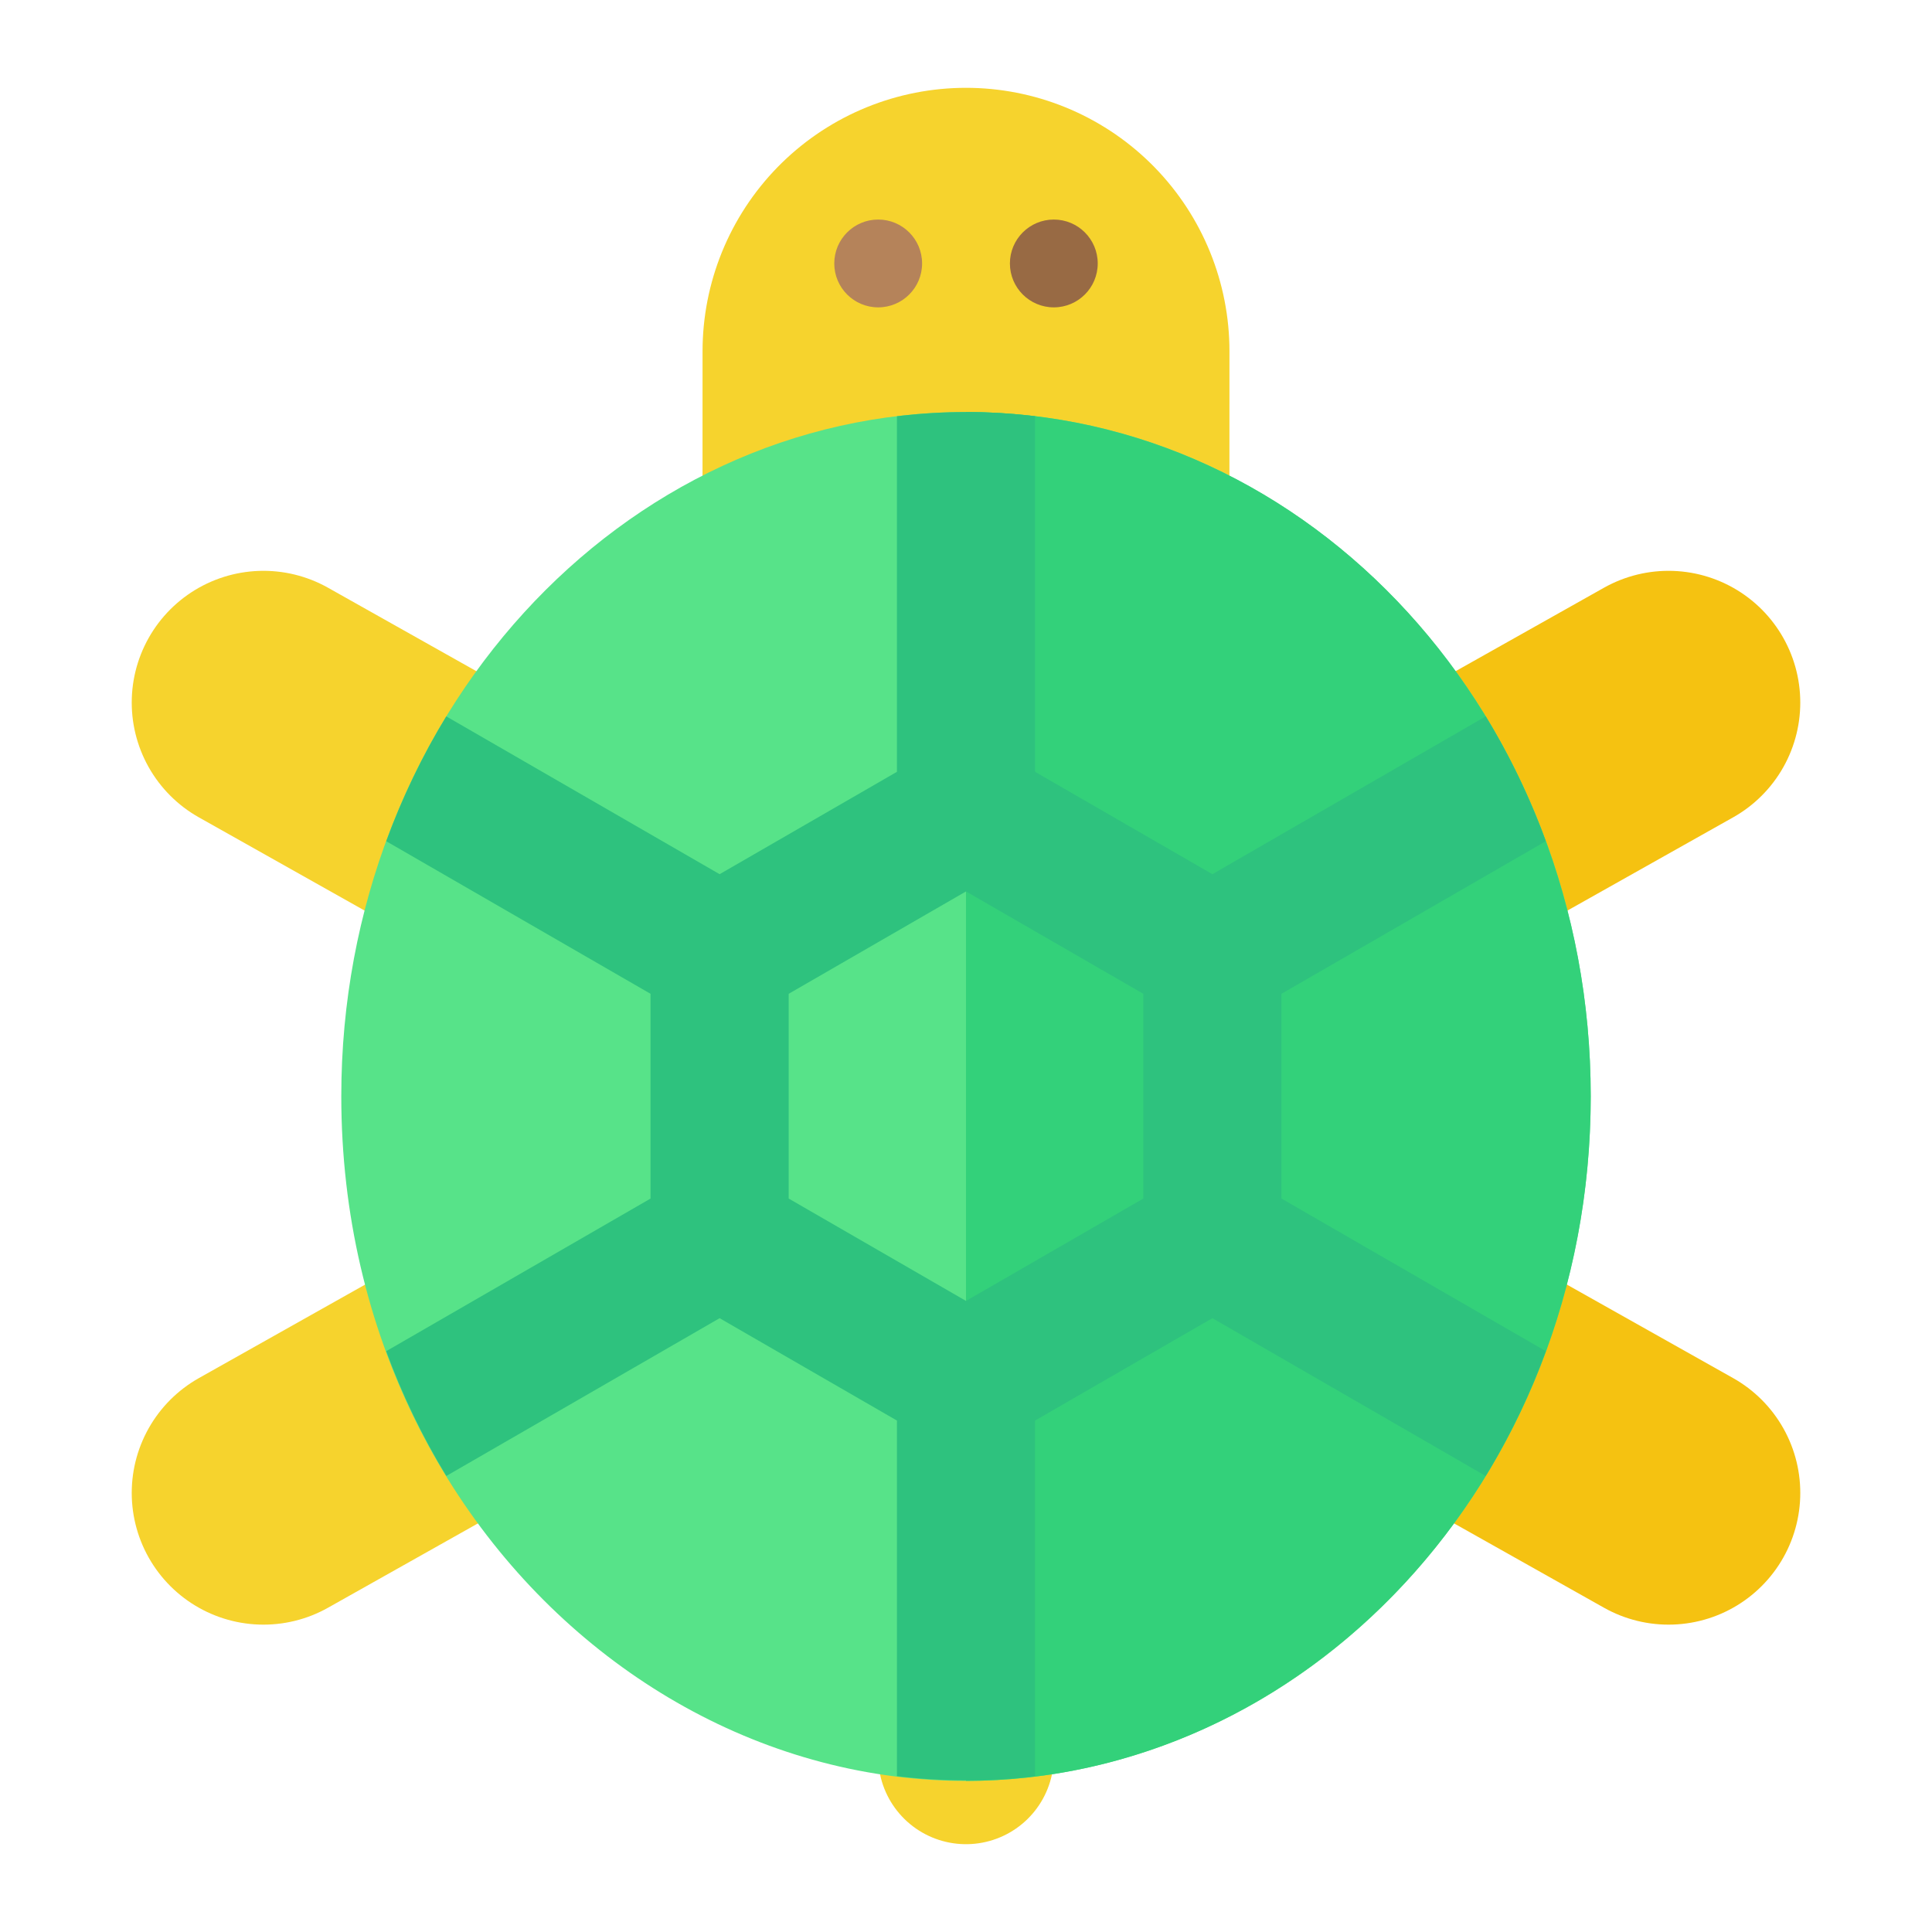
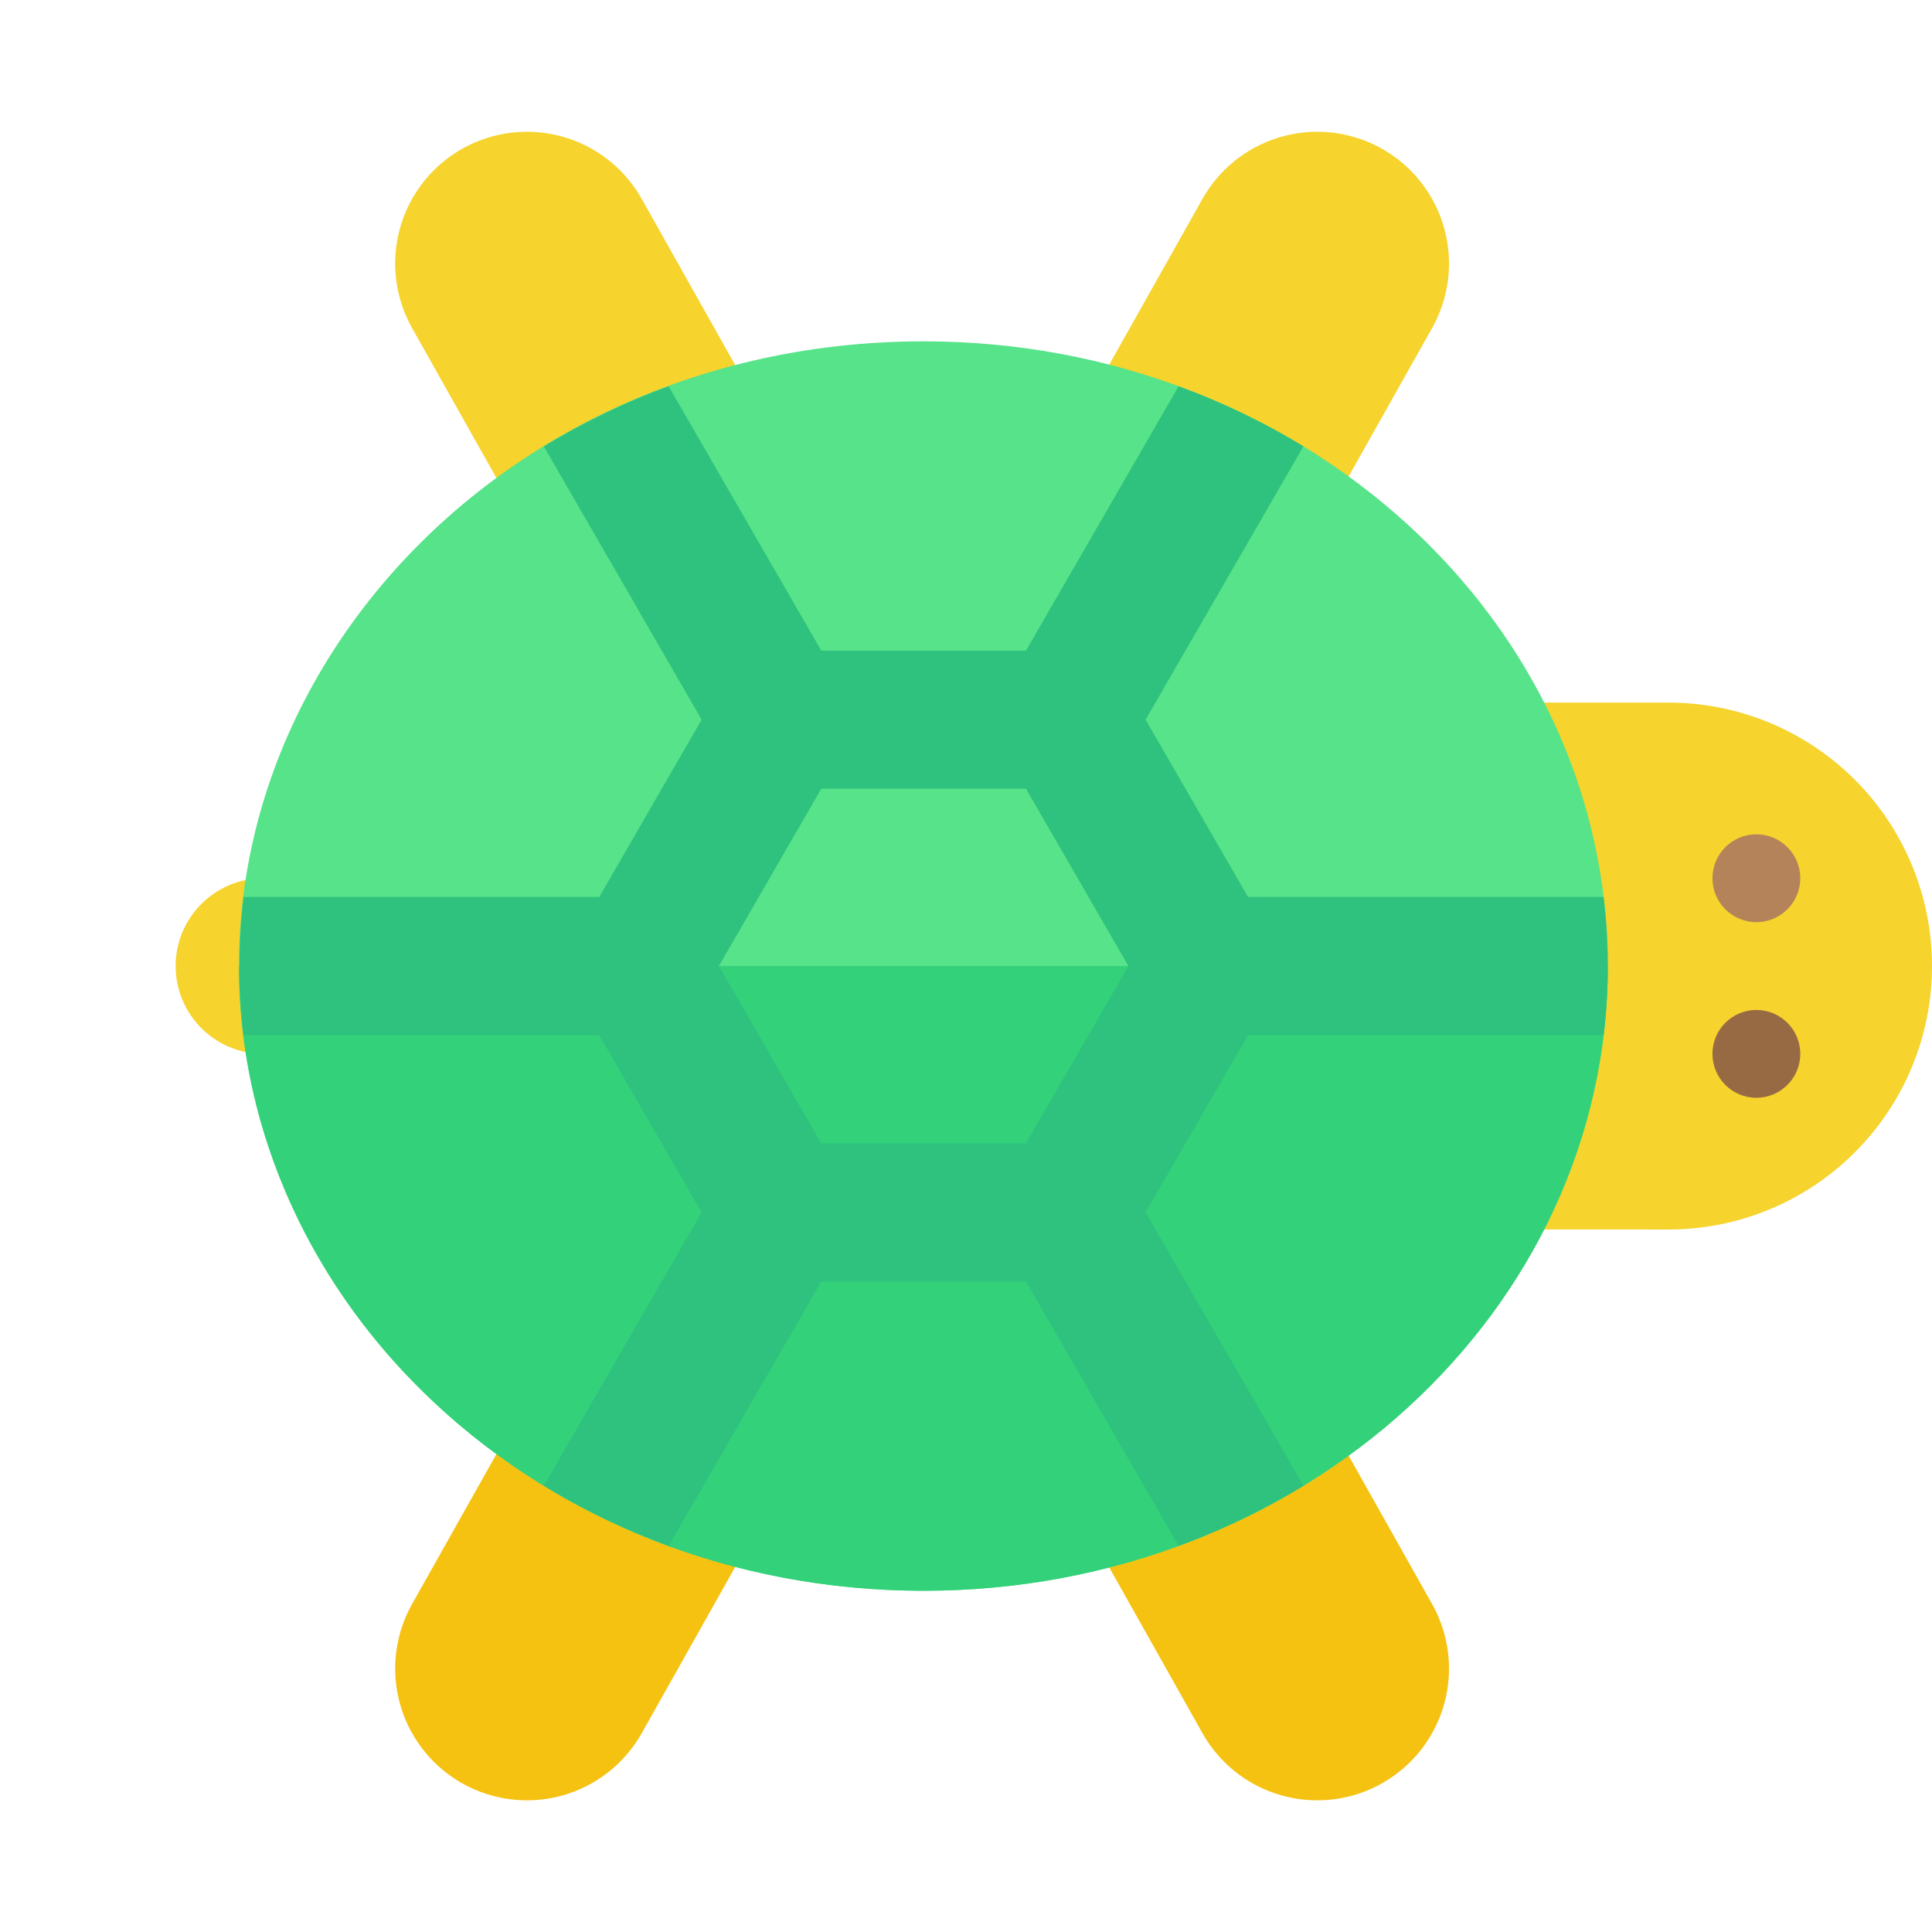
<svg xmlns="http://www.w3.org/2000/svg" id="vector" width="22" height="22" viewBox="0 0 458.333 458.333" version="1.1">
  <defs id="defs1" />
-   <path style="display:inline;opacity:1;fill:none;stroke:#f6d32d;stroke-width:41.667;stroke-linecap:round;stroke-dasharray:none" d="m 229.167,354.167 v 62.5" id="path3" />
-   <path style="display:inline;opacity:1;fill:none;stroke:#f5c211;stroke-width:62.5;stroke-linecap:round;stroke-dasharray:none" d="M 395.833,166.667 229.167,260.417" id="path2" />
-   <path style="display:inline;opacity:1;fill:none;stroke:#f6d32d;stroke-width:62.5;stroke-linecap:round;stroke-dasharray:none" d="m 229.167,260.417 -166.667,93.75" id="path6" />
-   <path style="display:inline;opacity:1;fill:none;stroke:#f5c211;stroke-width:62.5;stroke-linecap:round;stroke-dasharray:none;stroke-opacity:1" d="m 229.167,260.417 166.667,93.75" id="path5" />
-   <path style="display:inline;opacity:1;fill:none;stroke:#f6d32d;stroke-width:62.5;stroke-linecap:round;stroke-dasharray:none" d="M 62.5,166.667 229.167,260.417" id="path4" />
-   <path style="opacity:1;fill:none;stroke:#f6d32d;stroke-width:125;stroke-linecap:round;stroke-dasharray:none" d="m 229.167,83.333 -0.023,99.927" id="path1" />
-   <g id="g4" style="display:inline;stroke:#26a269" transform="translate(-20.83333,20.83333)">
+   <path style="display:inline;opacity:1;fill:none;stroke:#f6d32d;stroke-width:41.667;stroke-linecap:round;stroke-dasharray:none" d="M 125,229.178 H 62.5" id="path3" />
+   <path style="display:inline;opacity:1;fill:none;stroke:#f5c211;stroke-width:62.5;stroke-linecap:round;stroke-dasharray:none" d="M 312.5,395.845 218.75,229.178" id="path2" />
+   <path style="display:inline;opacity:1;fill:none;stroke:#f6d32d;stroke-width:62.5;stroke-linecap:round;stroke-dasharray:none" d="M 218.75,229.178 125,62.511" id="path6" />
+   <path style="display:inline;opacity:1;fill:none;stroke:#f5c211;stroke-width:62.5;stroke-linecap:round;stroke-dasharray:none;stroke-opacity:1" d="M 218.75,229.178 125,395.845" id="path5" />
+   <path style="display:inline;opacity:1;fill:none;stroke:#f6d32d;stroke-width:62.5;stroke-linecap:round;stroke-dasharray:none" d="M 312.5,62.511 218.75,229.178" id="path4" />
+   <path style="opacity:1;fill:none;stroke:#f6d32d;stroke-width:125;stroke-linecap:round;stroke-dasharray:none" d="m 395.833,229.178 -99.927,-0.023" id="path1" />
+   <g id="g4" style="display:inline;stroke:#26a269" transform="rotate(90,239.5776,218.7557)">
    <path fill="#f3b73f" d="m 362.779,266.957 c -4.32,22.184 -13.866,42.809 -27.605,59.647 -6.415,7.861 -4.206,19.611 4.613,24.612 l 43.702,24.782 c 25.456,14.451 57.938,5.491 72.398,-19.979 14.433,-25.502 5.461,-57.976 -19.991,-72.409 l -48.947,-27.771 c -9.692,-5.5 -22.022,0.088 -24.17,11.118 z" stroke-linejoin="miter" stroke-linecap="butt" stroke="#000000" stroke-opacity="0" stroke-width="0.96" fill-rule="nonzero" id="path_0" style="display:none;stroke:#26a269" />
    <path fill="#f3b73f" d="m 380.341,99.422 -42.851,25.617 c -8.702,5.202 -10.631,16.991 -4.058,24.697 14.092,16.521 24.052,36.941 28.798,59.053 2.353,10.96 14.803,16.381 24.429,10.623 l 48.183,-28.813 c 25.129,-15.024 33.353,-47.7 18.331,-72.841 -10e-4,-0.002 -10e-4,-0.005 -0.002,-0.006 -15.021,-25.109 -47.687,-33.351 -72.83,-18.33 z" stroke-linejoin="miter" stroke-linecap="butt" stroke="#000000" stroke-opacity="0" stroke-width="0.96" fill-rule="nonzero" id="path_1" style="display:none;stroke:#26a269" />
    <path fill="#ffc843" d="m 288.215,361.476 c -23.965,9.437 -51.117,9.968 -76.427,0 -10.749,-4.234 -22.389,3.712 -22.389,15.246 v 58.437 c 0,33.415 27.185,60.601 60.603,60.601 33.418,0 60.601,-27.186 60.601,-60.601 v -58.437 c 0,-11.535 -11.644,-19.48 -22.388,-15.246 z" stroke-linejoin="miter" stroke-linecap="butt" stroke="#000000" stroke-opacity="0" stroke-width="0.96" fill-rule="nonzero" id="path_2" style="display:none;stroke:#26a269" />
    <path fill="#f3b73f" d="m 250.002,495.76 c -0.002,0 -0.002,0 -0.003,0 V 368.742 c 13.121,-0.002 26.077,-2.487 38.216,-7.267 10.744,-4.233 22.389,3.711 22.389,15.246 v 58.438 c -10e-4,33.415 -27.186,60.601 -60.602,60.601 z" stroke-linejoin="miter" stroke-linecap="butt" stroke="#000000" stroke-opacity="0" stroke-width="0.96" fill-rule="nonzero" id="path_3" style="display:none;stroke:#26a269" />
    <path fill="#ffc843" d="m 113.054,255.838 -48.949,27.773 c -25.449,14.431 -34.422,46.905 -19.999,72.388 14.47,25.488 46.951,34.449 72.416,19.994 l 43.694,-24.777 c 8.826,-5.006 11.022,-16.758 4.613,-24.612 -13.741,-16.838 -23.286,-37.463 -27.605,-59.647 -2.153,-11.046 -14.5,-16.606 -24.17,-11.119 z" stroke-linejoin="miter" stroke-linecap="butt" stroke="#000000" stroke-opacity="0" stroke-width="0.96" fill-rule="nonzero" id="path_4" style="display:none;stroke:#26a269" />
    <path fill="#ffc843" d="m 46.833,117.753 c -15.025,25.147 -6.8,57.823 18.331,72.848 l 48.18,28.811 c 9.621,5.754 22.075,0.343 24.429,-10.623 4.746,-22.113 14.704,-42.533 28.799,-59.053 6.58,-7.714 4.636,-19.5 -4.058,-24.697 L 119.667,99.424 C 94.526,84.408 61.858,92.631 46.833,117.753 Z" stroke-linejoin="miter" stroke-linecap="butt" stroke="#000000" stroke-opacity="0" stroke-width="0.96" fill-rule="nonzero" id="path_5" style="display:none;stroke:#26a269" />
    <path fill="#ffc843" d="m 235.099,13.795 -35.695,78.104 c -5.873,12.852 6.266,26.654 19.766,22.457 19.715,-6.128 41.274,-6.337 61.661,0 13.497,4.191 25.641,-9.598 19.766,-22.457 L 264.902,13.795 c -5.814,-12.726 -23.976,-12.754 -29.803,0 z" stroke-linejoin="miter" stroke-linecap="butt" stroke="#000000" stroke-opacity="0" stroke-width="0.96" fill-rule="nonzero" id="path_6" style="display:none;stroke:#26a269" />
    <path fill="#f3b73f" d="M 280.832,114.355 C 270.72,111.212 260.32,109.684 250,109.684 V 4.24 c 5.998,10e-4 11.996,3.189 14.903,9.555 l 35.695,78.104 c 5.876,12.858 -6.268,26.647 -19.766,22.456 z" stroke-linejoin="miter" stroke-linecap="butt" stroke="#000000" stroke-opacity="0" stroke-width="0.96" fill-rule="nonzero" id="path_7" style="display:none;stroke:#26a269" />
    <path fill="#95d600" d="m 250.002,76.911 c -82.046,0 -148.204,72.834 -148.204,162.303 0,112.518 102.08,190.695 198.424,152.75 57.001,-22.477 97.983,-82.226 97.983,-152.75 0,-89.793 -66.451,-162.303 -148.203,-162.303 z" stroke-linejoin="miter" stroke-linecap="butt" stroke="#000000" stroke-opacity="0" stroke-width="0.96" fill-rule="nonzero" id="path_8" style="fill:#57e389;stroke:#26a269" />
    <path fill="#7ec60f" d="M 249.999,401.647 V 76.911 c 0.001,0 0.001,0 0.002,0 81.752,0 148.204,72.51 148.204,162.303 0,91.748 -68.478,162.413 -148.206,162.433 z" stroke-linejoin="miter" stroke-linecap="butt" stroke="#000000" stroke-opacity="0" stroke-width="0.96" fill-rule="nonzero" id="path_9" style="fill:#33d17a;stroke:#26a269" />
    <path fill="#7ec60f" d="m 373.296,149.112 c 5.675,9.306 10.443,19.24 14.248,29.612 l -62.709,36.204 v 48.573 l 62.708,36.205 c -3.805,10.368 -8.589,20.292 -14.265,29.603 l -64.828,-37.43 -42.066,24.286 v 84.371 c -10.589,1.276 -21.58,1.348 -32.769,0 v -84.368 l -42.066,-24.286 -64.827,37.429 C 121.045,320 116.262,310.077 112.456,299.709 l 62.708,-36.205 v -48.573 l -62.709,-36.205 c 3.806,-10.373 8.574,-20.306 14.248,-29.611 l 64.845,37.439 42.066,-24.286 V 77.912 c 11.019,-1.328 21.736,-1.329 32.769,0 v 84.356 l 42.066,24.286 z m -81.23,65.816 -42.065,-24.286 -42.065,24.286 v 48.574 l 42.065,24.286 42.065,-24.286 z" stroke-linejoin="miter" stroke-linecap="butt" stroke="#000000" stroke-opacity="0" stroke-width="0.96" fill-rule="nonzero" id="path_10" style="fill:#2ec27e;stroke:#26a269" />
    <path fill="#77bc1f" d="m 324.836,214.928 v 48.574 l 62.708,36.205 c -3.805,10.368 -8.589,20.292 -14.265,29.602 l -64.828,-37.429 -42.066,24.286 v 84.37 c -5.367,0.647 -10.839,0.981 -16.387,0.981 V 287.788 H 250 l 42.065,-24.286 V 214.929 L 250,190.643 l -0.002,0.001 V 76.913 c 5.435,0 10.871,0.332 16.387,0.996 v 84.356 l 42.066,24.286 64.845,-37.438 c 5.675,9.306 10.443,19.24 14.248,29.612 z" stroke-linejoin="miter" stroke-linecap="butt" stroke="#000000" stroke-opacity="0" stroke-width="0.96" fill-rule="nonzero" id="path_11" style="display:none;fill:#26a269;stroke:#26a269" />
  </g>
-   <circle style="opacity:1;fill:#b5835a;stroke:none;stroke-width:62.5;stroke-linecap:round;stroke-dasharray:none;stroke-opacity:1" id="path7" cx="208.333" cy="62.5" r="10.417" />
-   <circle style="fill:#986a44;stroke:none;stroke-width:62.5;stroke-linecap:round;stroke-dasharray:none;stroke-opacity:1" id="path7-9" cx="250" cy="62.5" r="10.417" />
+   <circle style="opacity:1;fill:#b5835a;stroke:none;stroke-width:62.5;stroke-linecap:round;stroke-dasharray:none;stroke-opacity:1" id="path7" cx="208.345" cy="-416.667" r="10.417" transform="rotate(90)" />
+   <circle style="fill:#986a44;stroke:none;stroke-width:62.5;stroke-linecap:round;stroke-dasharray:none;stroke-opacity:1" id="path7-9" cx="250.011" cy="-416.667" r="10.417" transform="rotate(90)" />
</svg>
